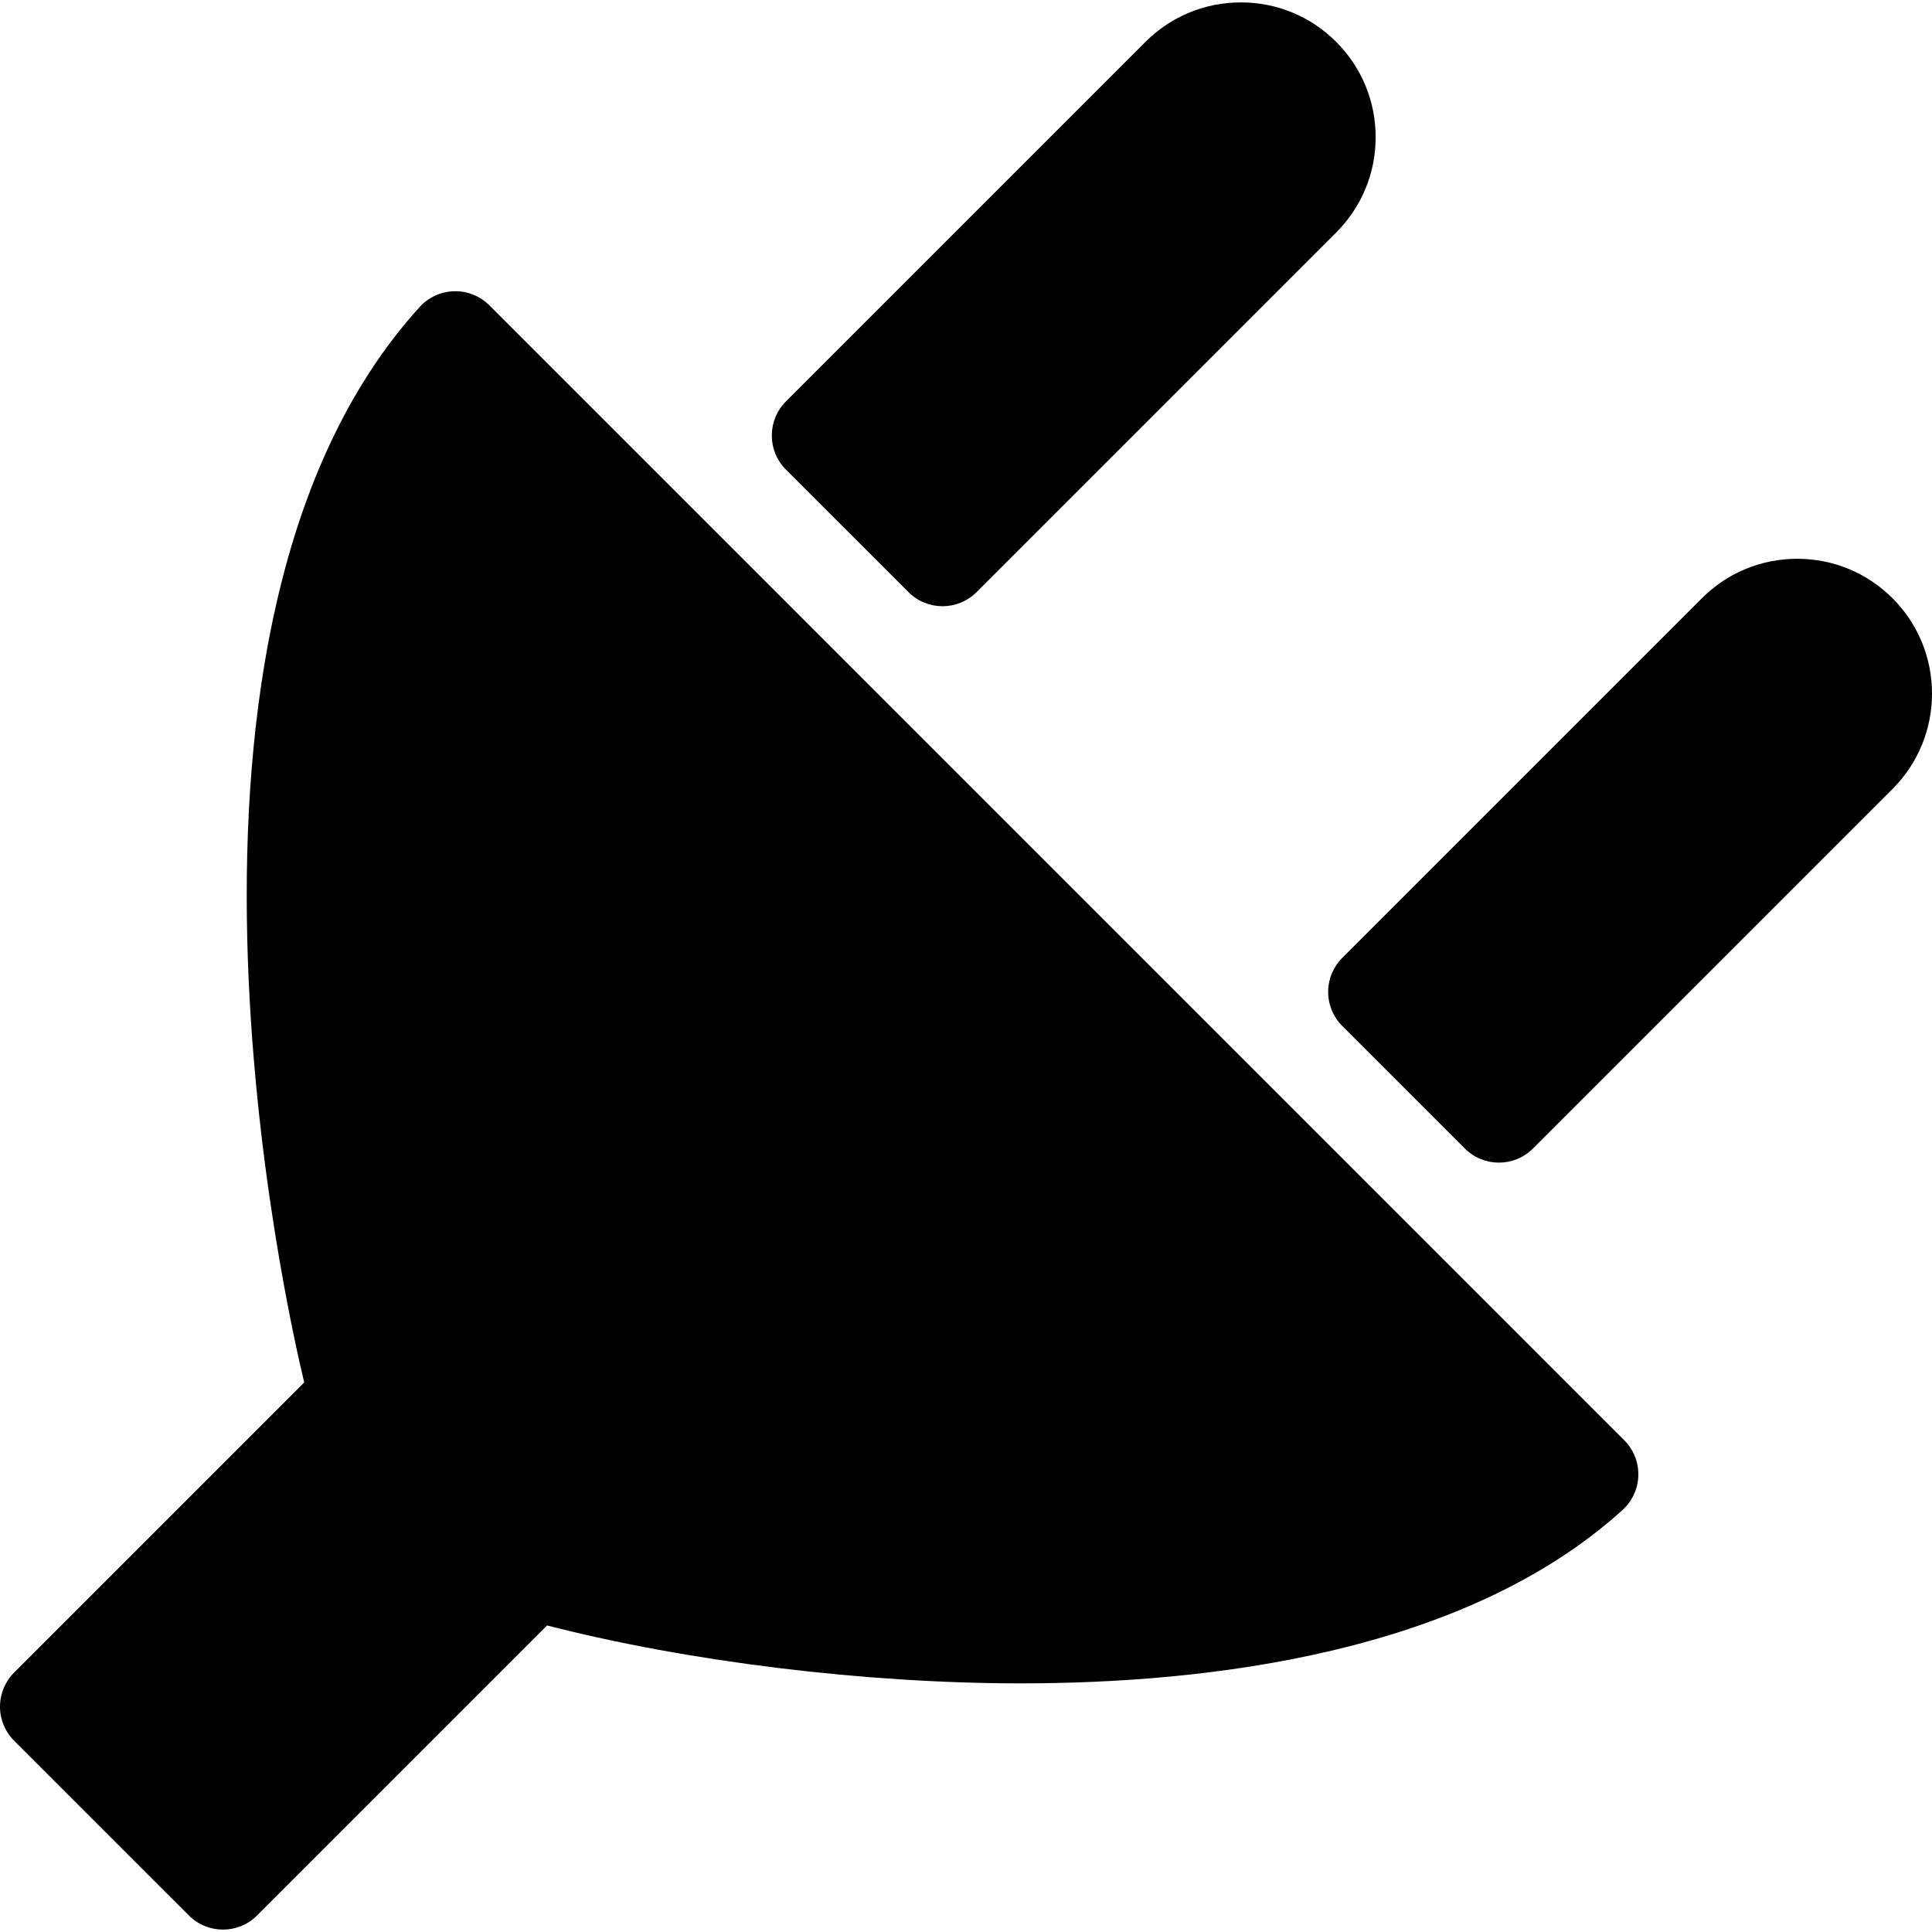
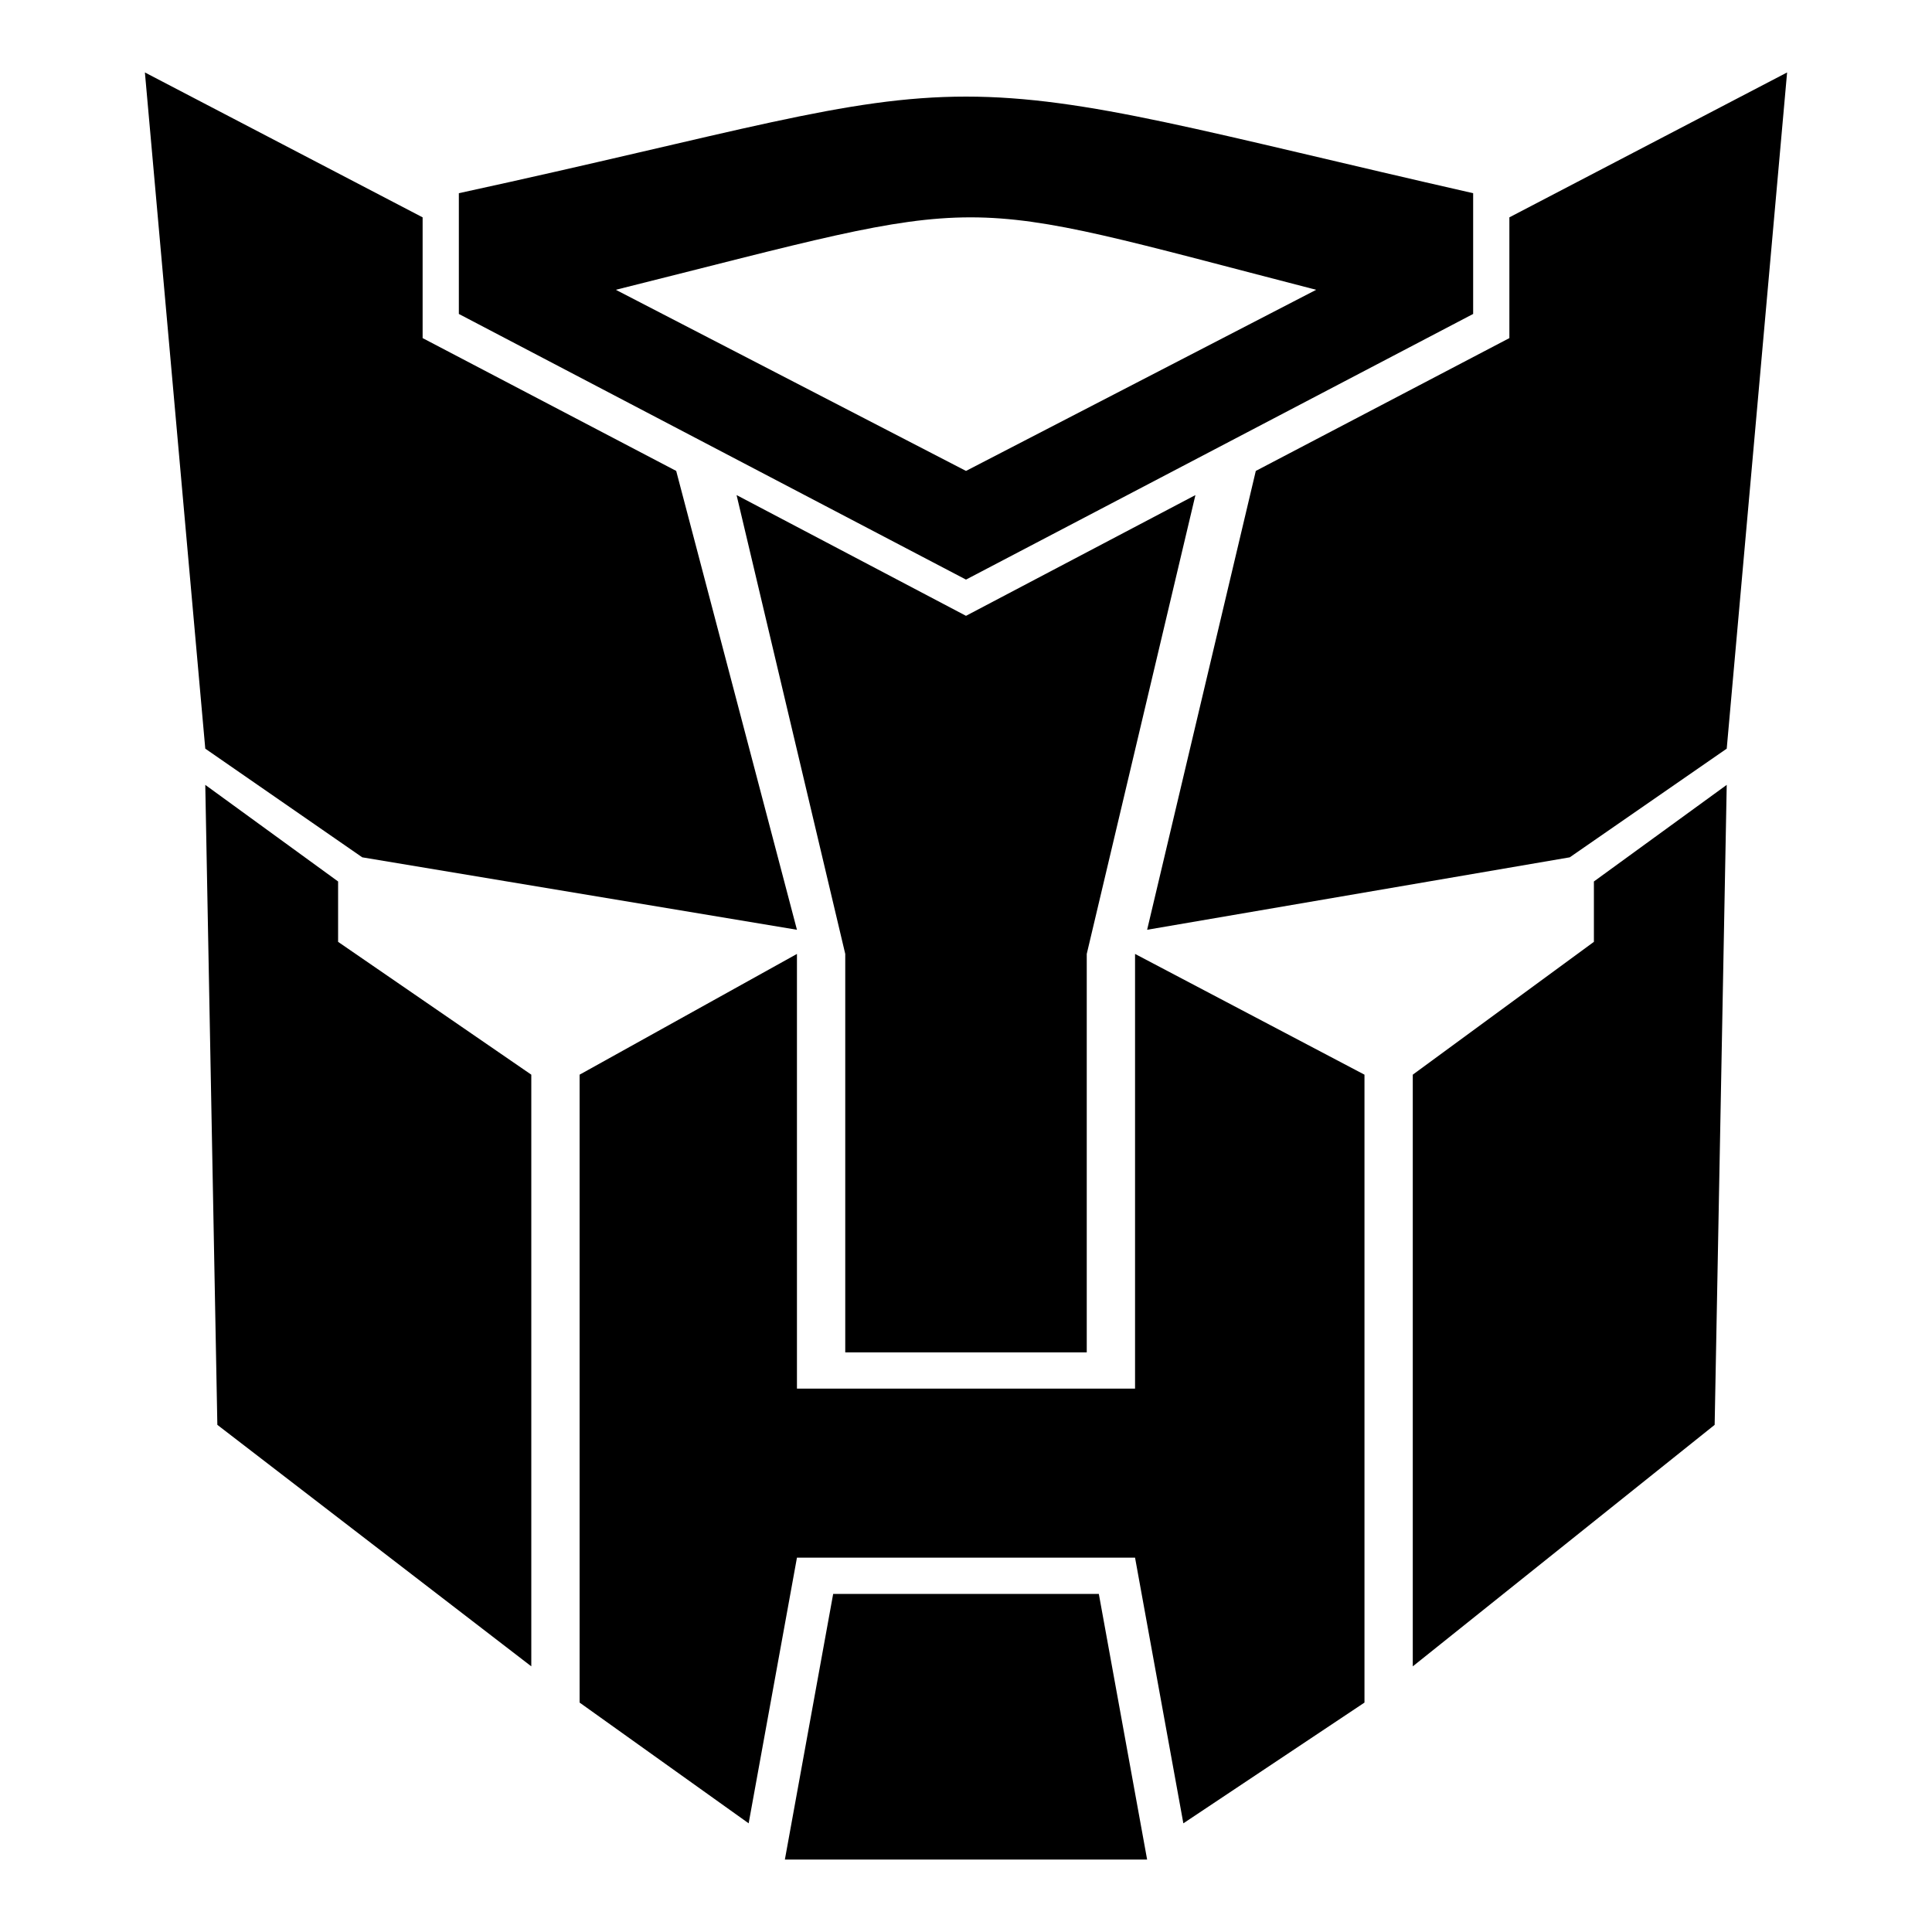
- <svg xmlns="http://www.w3.org/2000/svg" version="1.1" id="Capa_1" x="0px" y="0px" width="99.012px" height="99.012px" viewBox="0 0 99.012 99.012" style="enable-background:new 0 0 99.012 99.012;" xml:space="preserve">
-   <g>
-     <g>
-       <path d="M25.08,15.648c-0.478-0.478-1.135-0.742-1.805-0.723c-0.675,0.017-1.314,0.309-1.768,0.808    c-14.829,16.325-6.762,51.623-5.916,55.115L0.723,85.717C0.26,86.18,0,86.808,0,87.463c0,0.654,0.26,1.283,0.723,1.746    l8.958,8.957c0.482,0.48,1.114,0.723,1.746,0.723c0.631,0,1.264-0.24,1.745-0.723l14.865-14.864    c7.237,1.859,16.289,2.968,24.28,2.968c9.599,0,22.739-1.543,30.836-8.886c0.5-0.454,0.793-1.093,0.809-1.769    c0.018-0.676-0.245-1.328-0.723-1.805L25.08,15.648z" />
-       <path d="M46.557,30.345c0.482,0.482,1.114,0.723,1.746,0.723c0.632,0,1.264-0.241,1.746-0.724l18.428-18.428    c1.305-1.305,2.023-3.04,2.023-4.885c0-1.846-0.719-3.582-2.023-4.886c-1.305-1.305-3.039-2.022-4.885-2.022    c-1.845,0-3.581,0.718-4.887,2.022L40.277,20.574c-0.964,0.964-0.964,2.527,0,3.492L46.557,30.345z" />
-       <path d="M96.99,30.661c-1.305-1.305-3.039-2.024-4.885-2.024c-1.847,0-3.582,0.718-4.886,2.023L68.79,49.089    c-0.464,0.463-0.724,1.091-0.724,1.746s0.26,1.282,0.724,1.746l6.28,6.278c0.481,0.482,1.113,0.724,1.746,0.724    c0.631,0,1.264-0.241,1.746-0.724l18.43-18.429C99.686,37.735,99.686,33.353,96.99,30.661z" />
-     </g>
+ <svg xmlns="http://www.w3.org/2000/svg" height="160" width="160" id="svg2" y="0px" x="0px" viewBox="0 0 160 160" style="clip-rule:evenodd;fill-rule:evenodd;image-rendering:optimizeQuality;shape-rendering:geometricPrecision;text-rendering:geometricPrecision" version="1.1" xml:space="preserve">
+   <defs id="defs4">
+     <style id="style6" type="text/css">
+    
+     .fil0 {fill:black}
+    
+   </style>
+   </defs>
+   <g transform="translate(12,6)" id="g8">
+     <path style="fill:#000000" id="path10" d="m 68,2 0,0 C 58,2 49,5 26,10 l 0,10 42,22 0,0 0,0 0,0 0,0 42,-22 0,-10 C 88,5 78,2 68,2 Z m 0,31 -29,-15 0,0 0,0 0,0 0,0 c 32,-8 27,-8 58,0 l 0,0 0,0 0,0 0,0 -29,15 z m 63,26 -1,53 -25,20 0,-49 15,-11 0,-5 11,-8 z M 68,45 87,35 l -9,38 0,33 -10,0 0,0 0,0 0,0 -10,0 0,-33 -9,-38 19,10 z m 0,81 11,0 4,22 -15,0 0,0 0,0 0,0 -15,0 4,-22 11,0 0,0 0,0 0,0 z m 0,-17 14,0 0,-36 19,10 0,52 -15,10 -4,-22 -14,0 0,0 0,0 0,0 -14,0 -4,22 -14,-10 0,-52 18,-10 0,36 14,0 0,0 0,0 0,0 z m 24,-76 21,-11 0,-10 23,-12 -5,56 -13,9 -35,6 9,-38 z M 5,59 6,112 32,132 32,83 16,72 16,67 5,59 Z M 44,33 23,22 23,12 0,0 5,56 18,65 54,71 44,33 Z" class="fil0" />
  </g>
-   <g>
- </g>
-   <g>
- </g>
-   <g>
- </g>
-   <g>
- </g>
-   <g>
- </g>
-   <g>
- </g>
-   <g>
- </g>
-   <g>
- </g>
-   <g>
- </g>
-   <g>
- </g>
-   <g>
- </g>
-   <g>
- </g>
-   <g>
- </g>
-   <g>
- </g>
-   <g>
- </g>
</svg>
